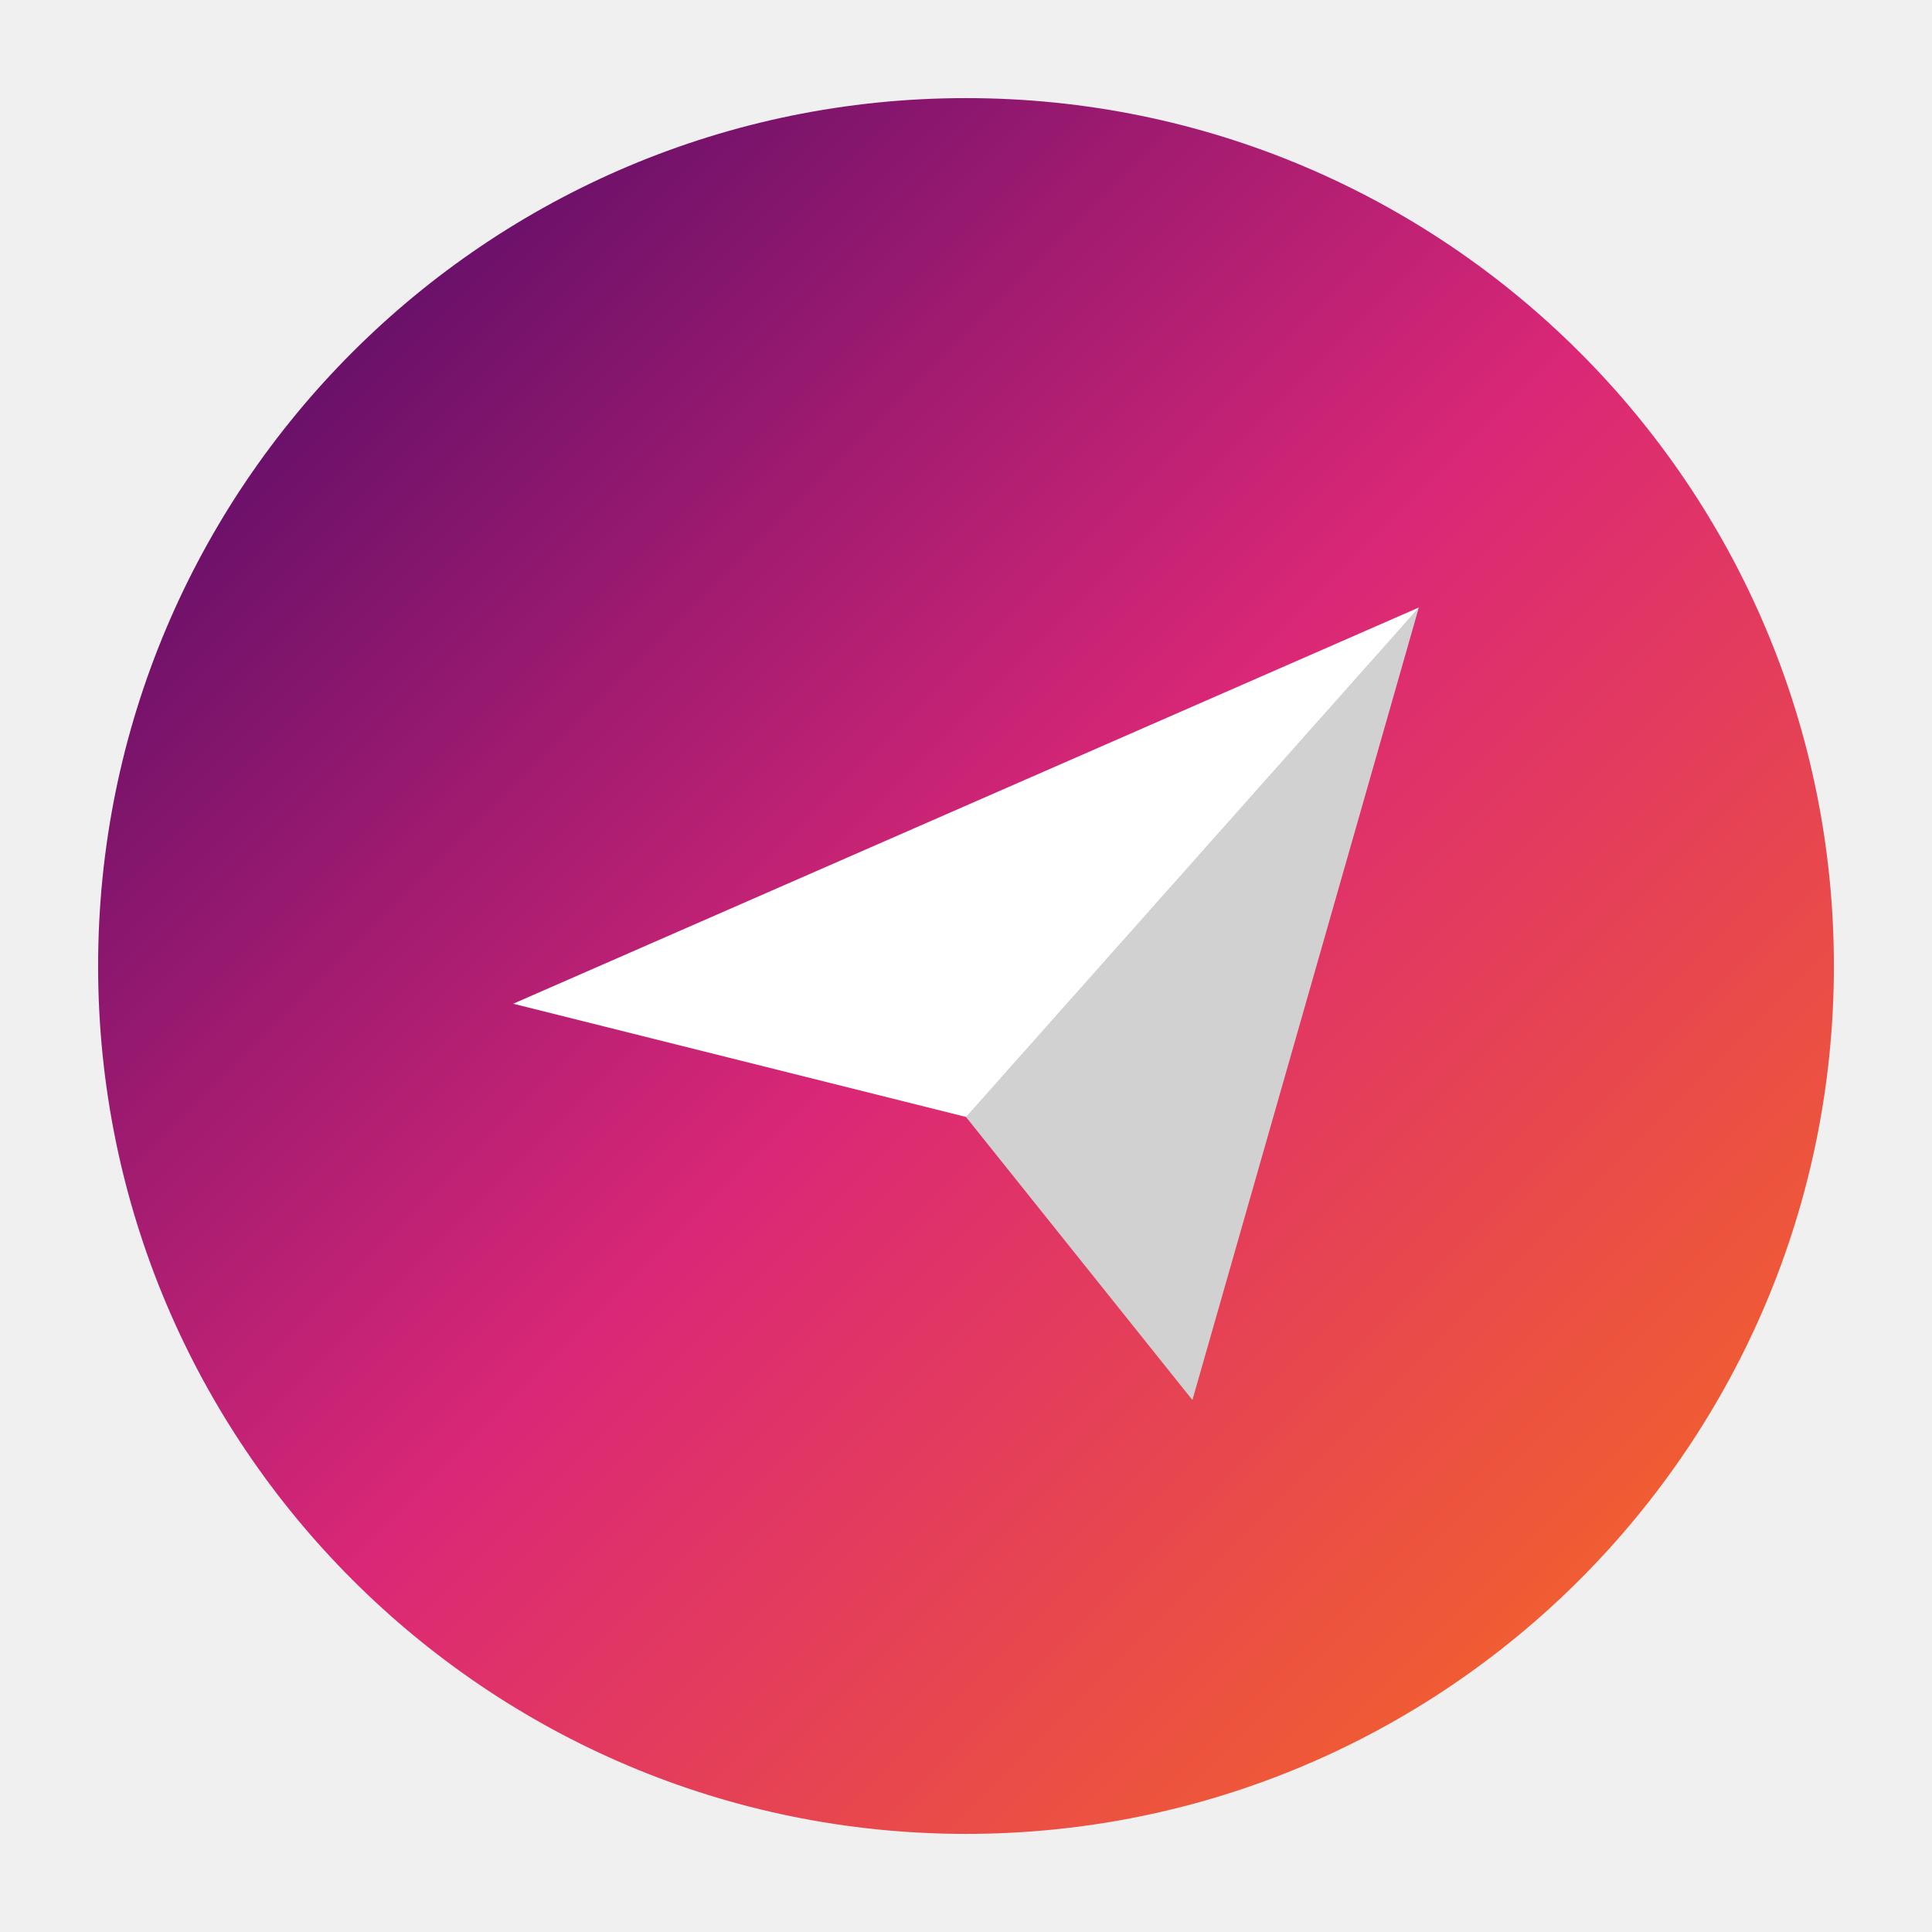
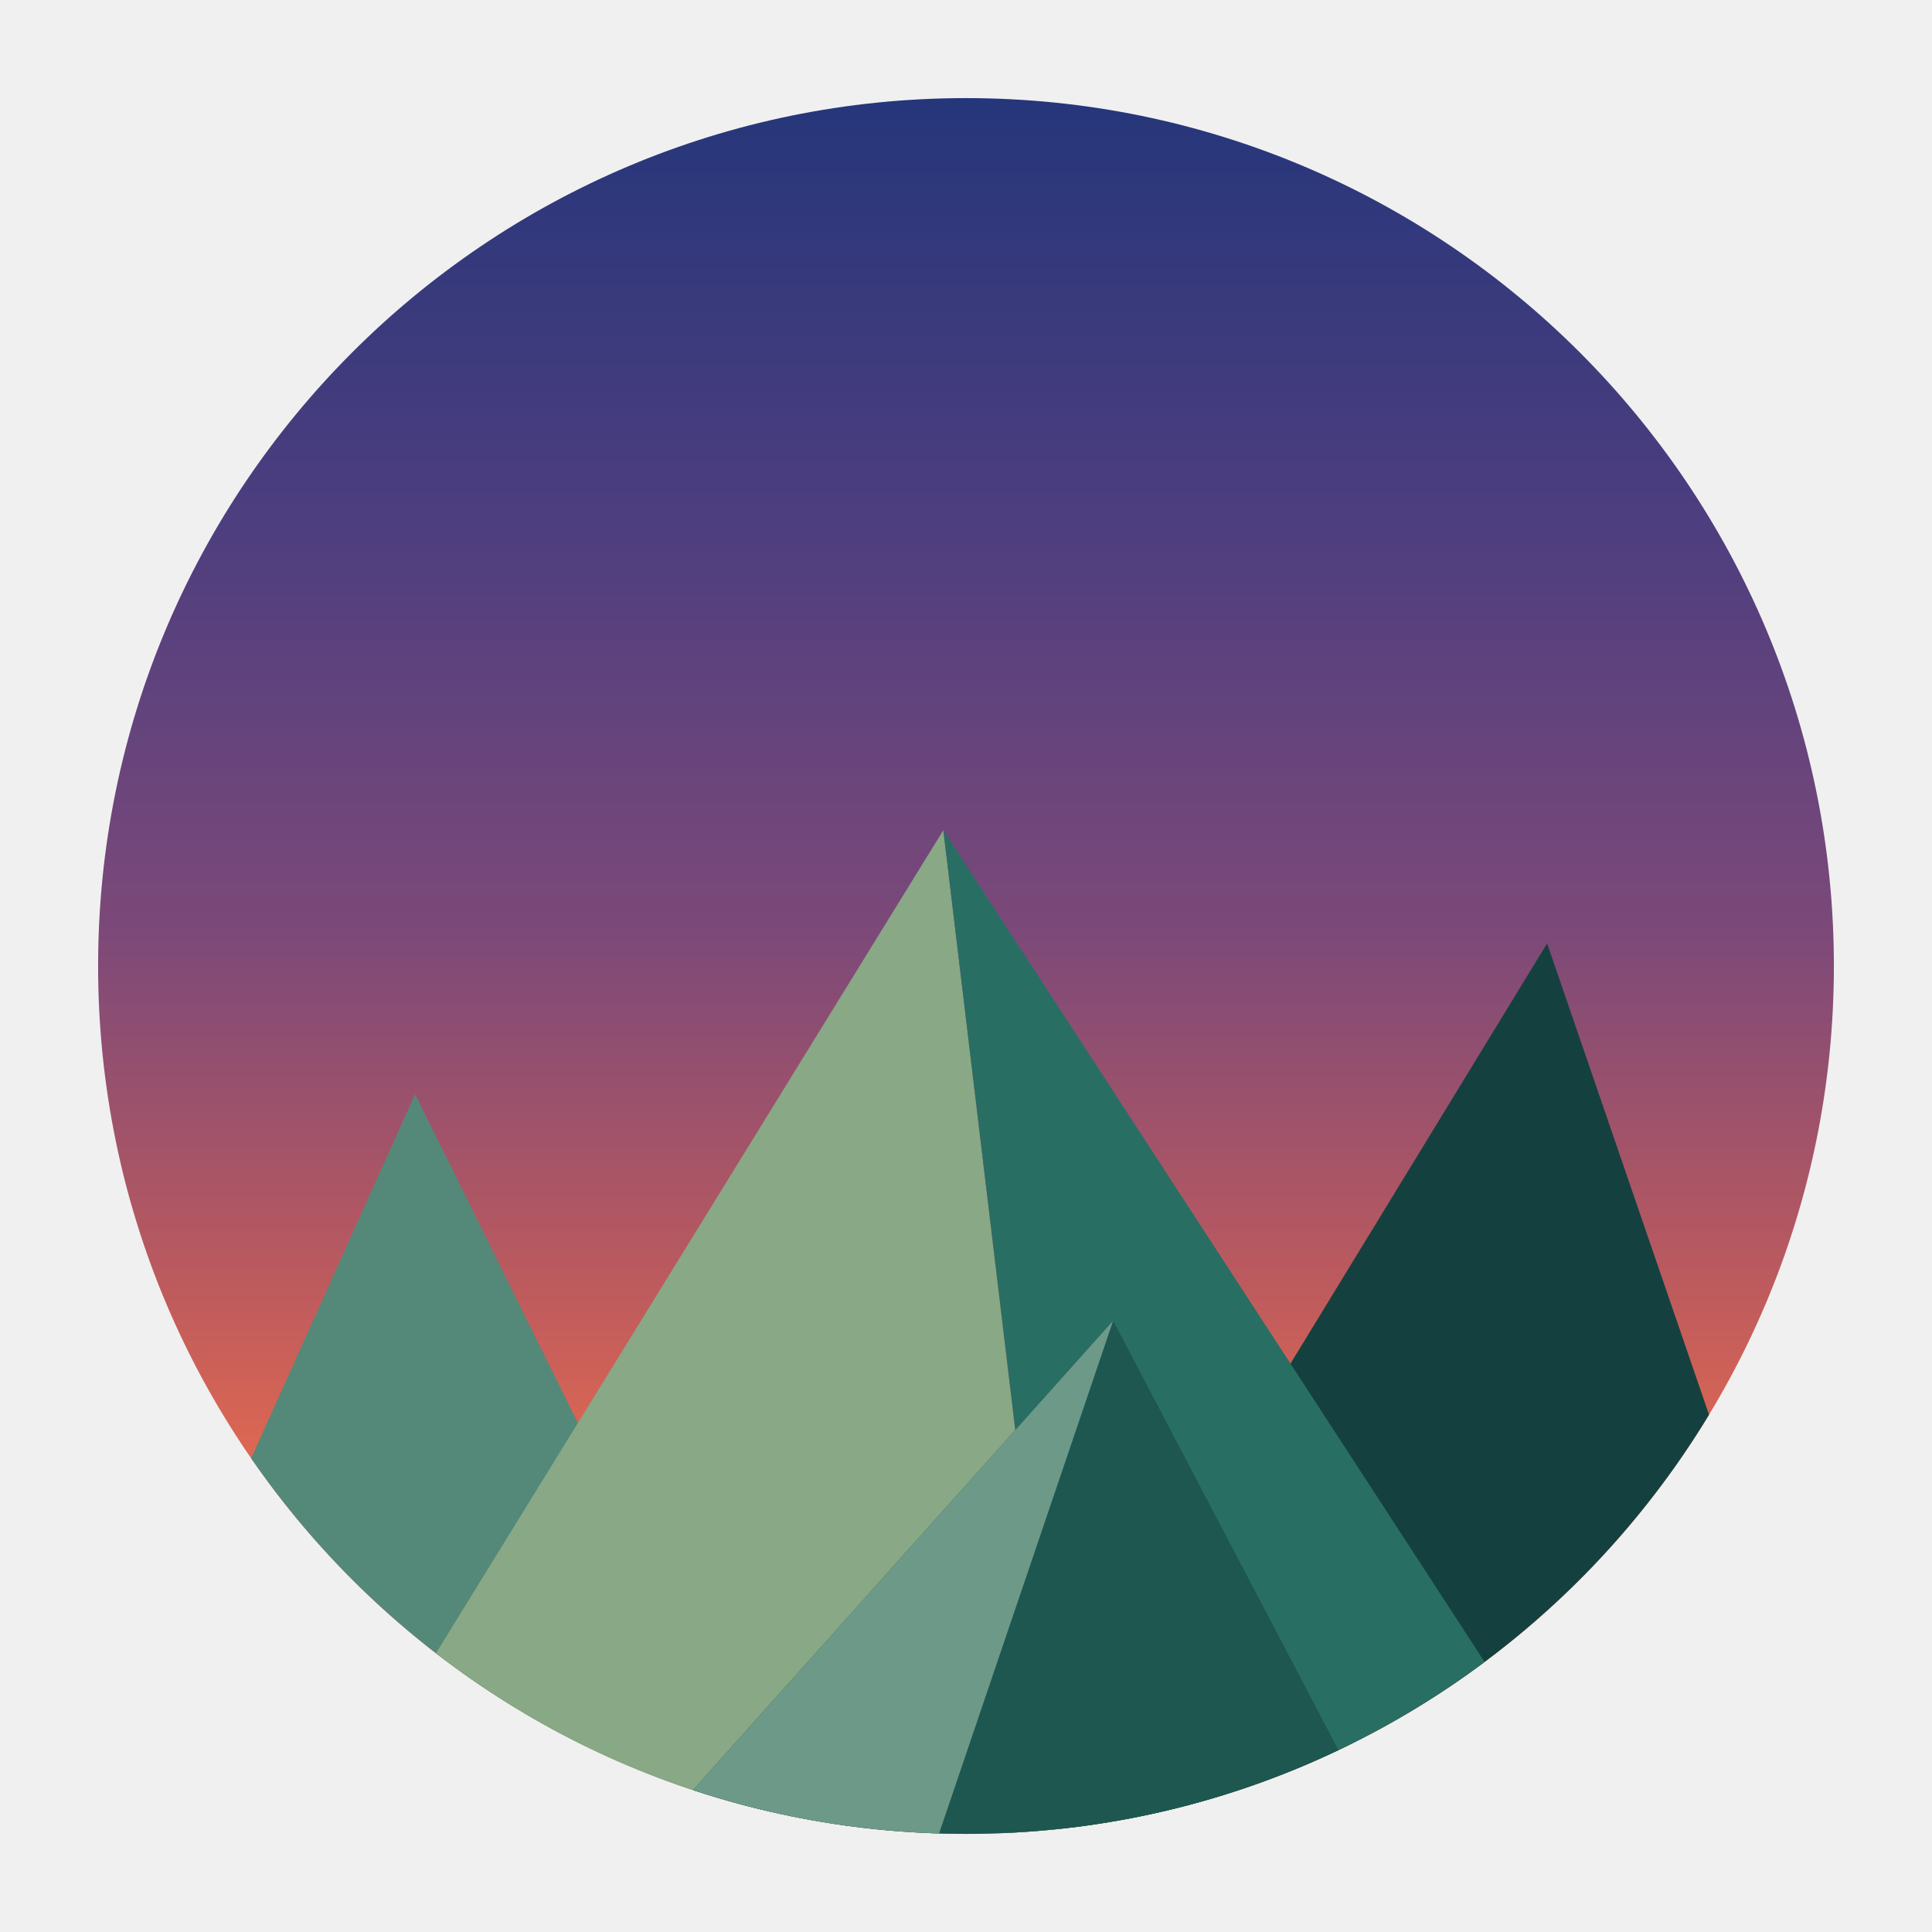
<svg xmlns="http://www.w3.org/2000/svg" viewBox="0 0 512 512" width="100%" height="100%">
  <defs>
-     <linearGradient id="sunset-fav" x1="0%" y1="0%" x2="100%" y2="100%">
-       <stop offset="0%" stop-color="#3b0764" />
-       <stop offset="50%" stop-color="#db2777" />
-       <stop offset="100%" stop-color="#f97316" />
+     <linearGradient id="sunset-fav" x1="0%" y1="0%" x2="0%" y2="100%">
+       <stop offset="0%" stop-color="#25367a" />
+       <stop offset="25%" stop-color="#4e3e7f" />
+       <stop offset="48%" stop-color="#7c4979" />
+       <stop offset="68%" stop-color="#bc5a5e" />
+       <stop offset="84%" stop-color="#f16f4a" />
+       <stop offset="94%" stop-color="#f88655" />
+       <stop offset="100%" stop-color="#faab72" />
    </linearGradient>
+     <clipPath id="fav-circle-clip">
+       <circle cx="256" cy="256" r="230" />
+     </clipPath>
  </defs>
-   <circle cx="256" cy="256" r="230" fill="url(#sunset-fav)" />
-   <g transform="translate(106, 116) scale(3)">
-     <path d="M10,50 L90,15 L70,85 L50,60 L10,50 Z" fill="#ffffff" />
-     <path d="M90,15 L50,60 L70,85 Z" fill="rgba(0, 0, 0, 0.18)" />
+   <g clip-path="url(#fav-circle-clip)">
+     <circle cx="256" cy="256" r="230" fill="url(#sunset-fav)" />
+     <polygon points="10,512 110,290 220,512" fill="#548979" />
+     <polygon points="250,512 410,250 500,512" fill="#14413f" />
+     <polygon points="70,512 250,220 285,512" fill="#88a886" />
+     <polygon points="250,220 440,512 285,512" fill="#296e63" />
+     <polygon points="150,512 295,350 380,512" fill="#1d5750" />
+     <polygon points="150,512 295,350 240,512" fill="#6d9988" />
  </g>
</svg>
